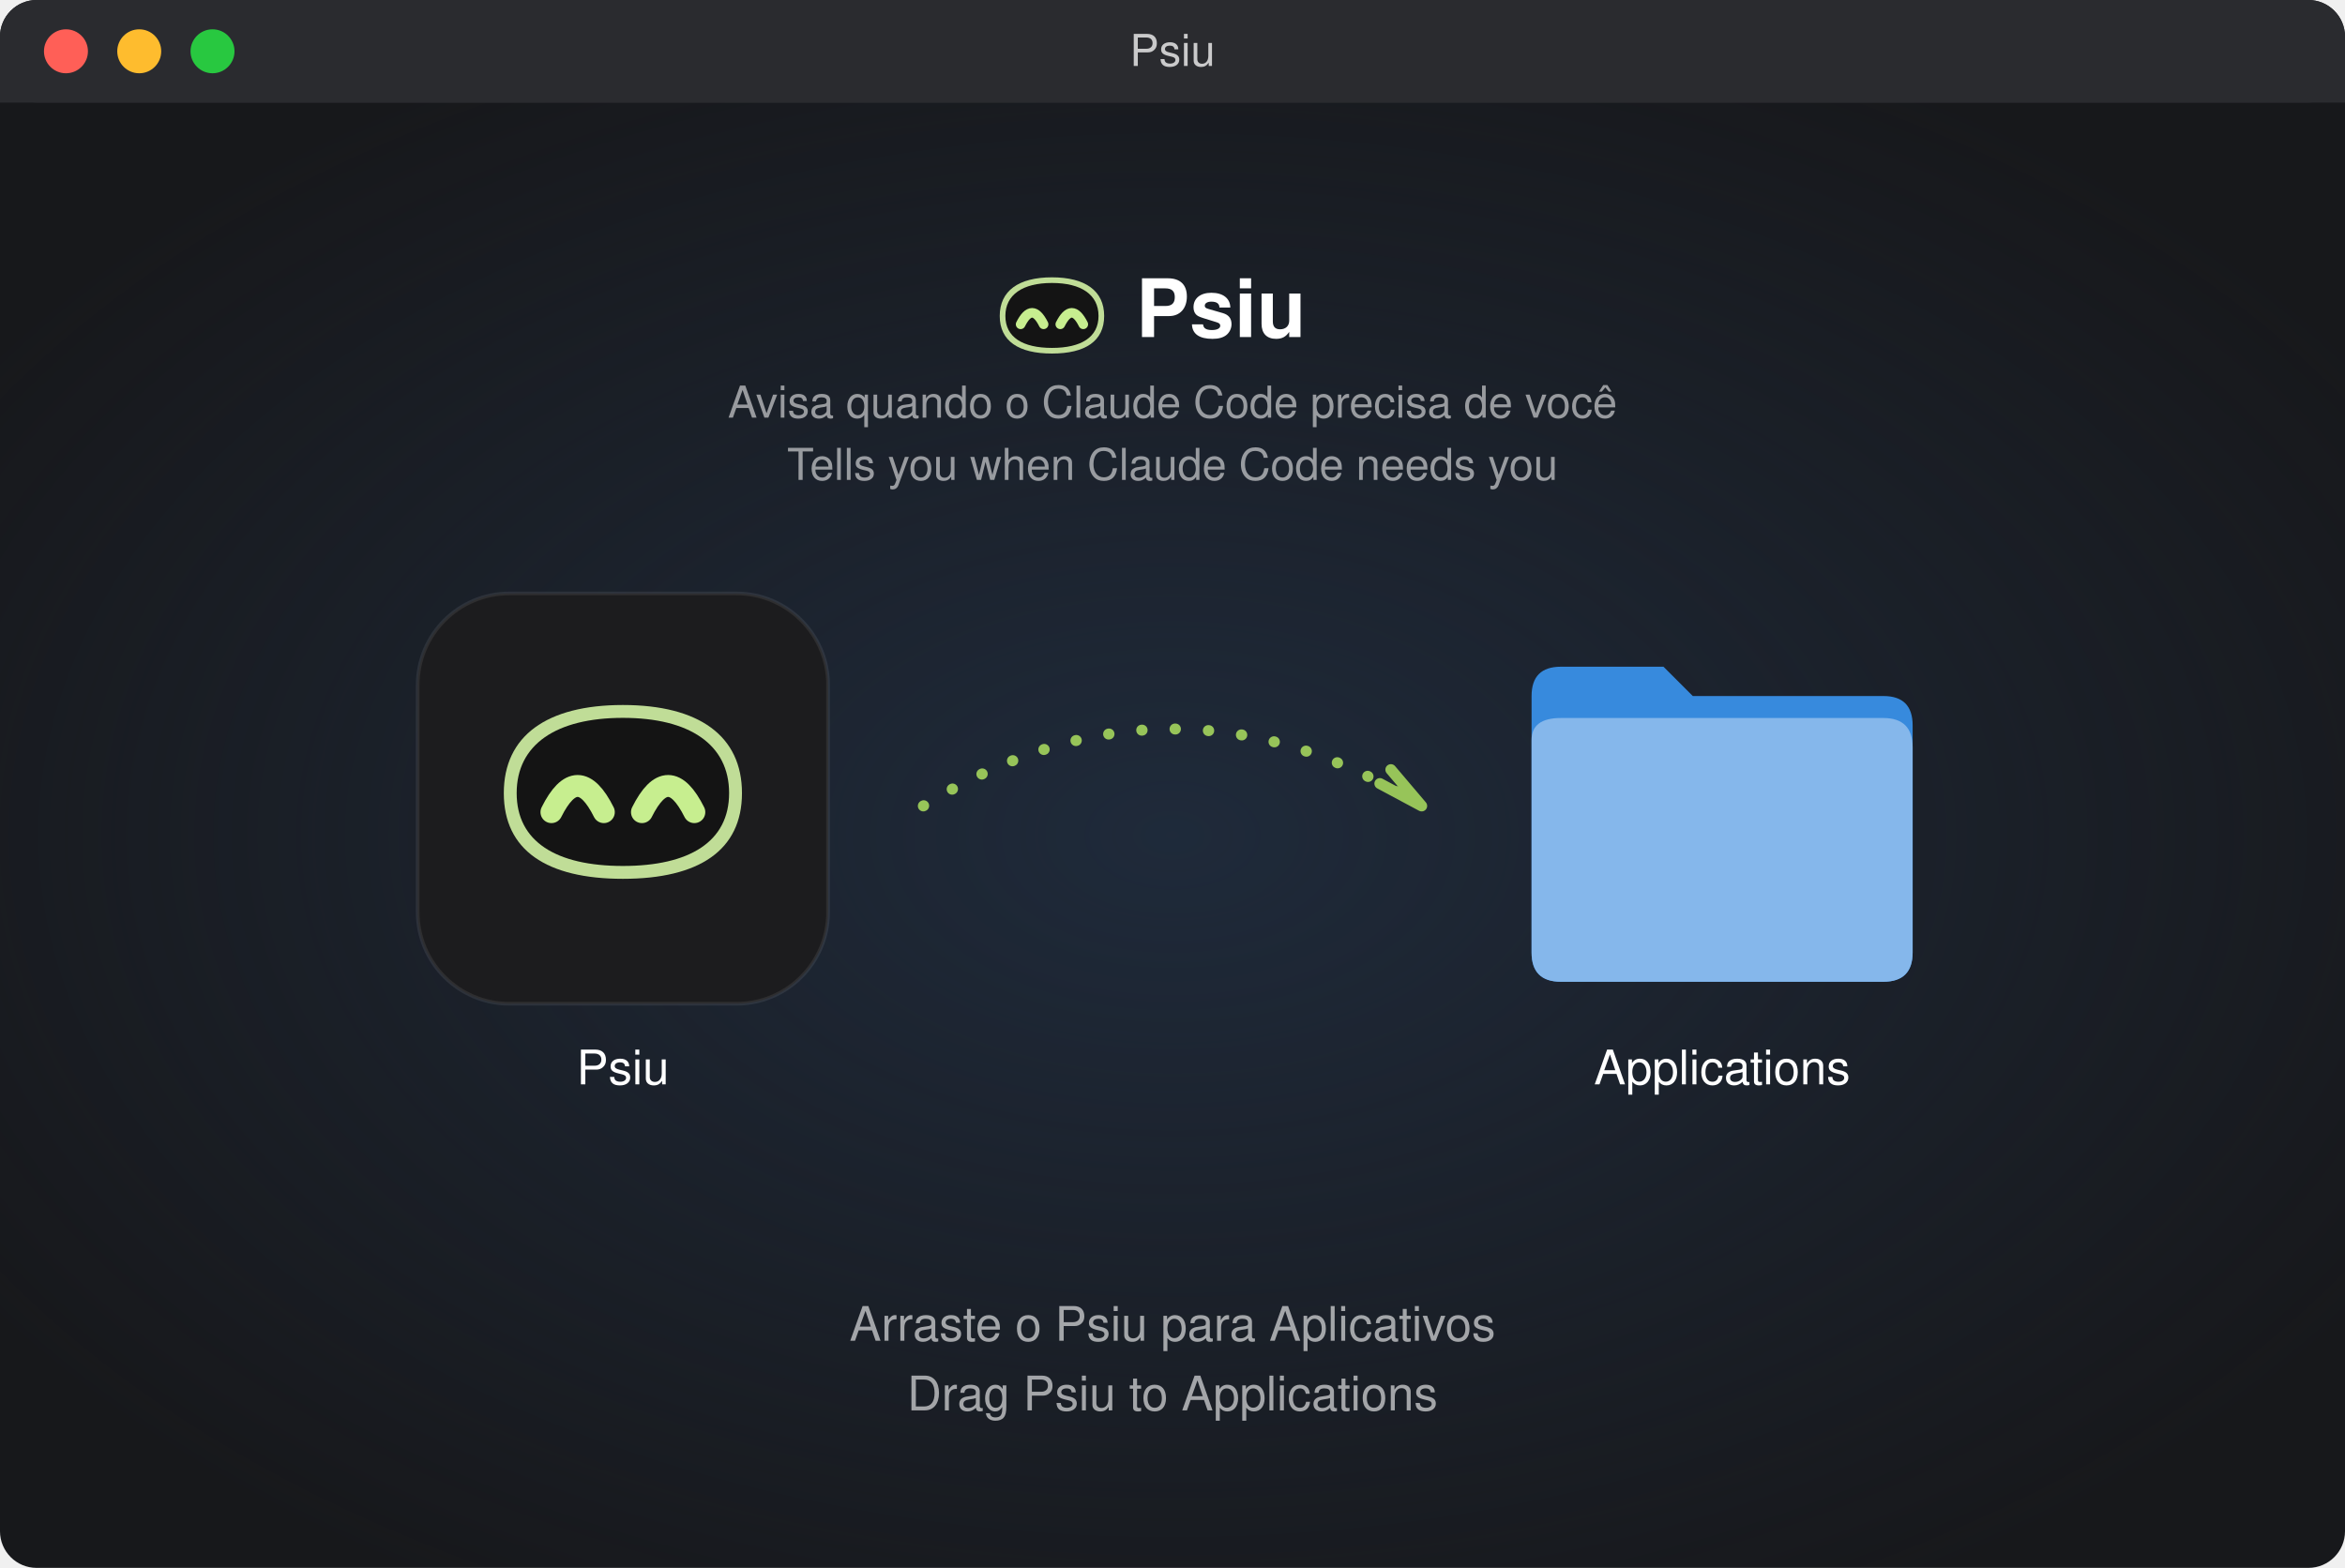
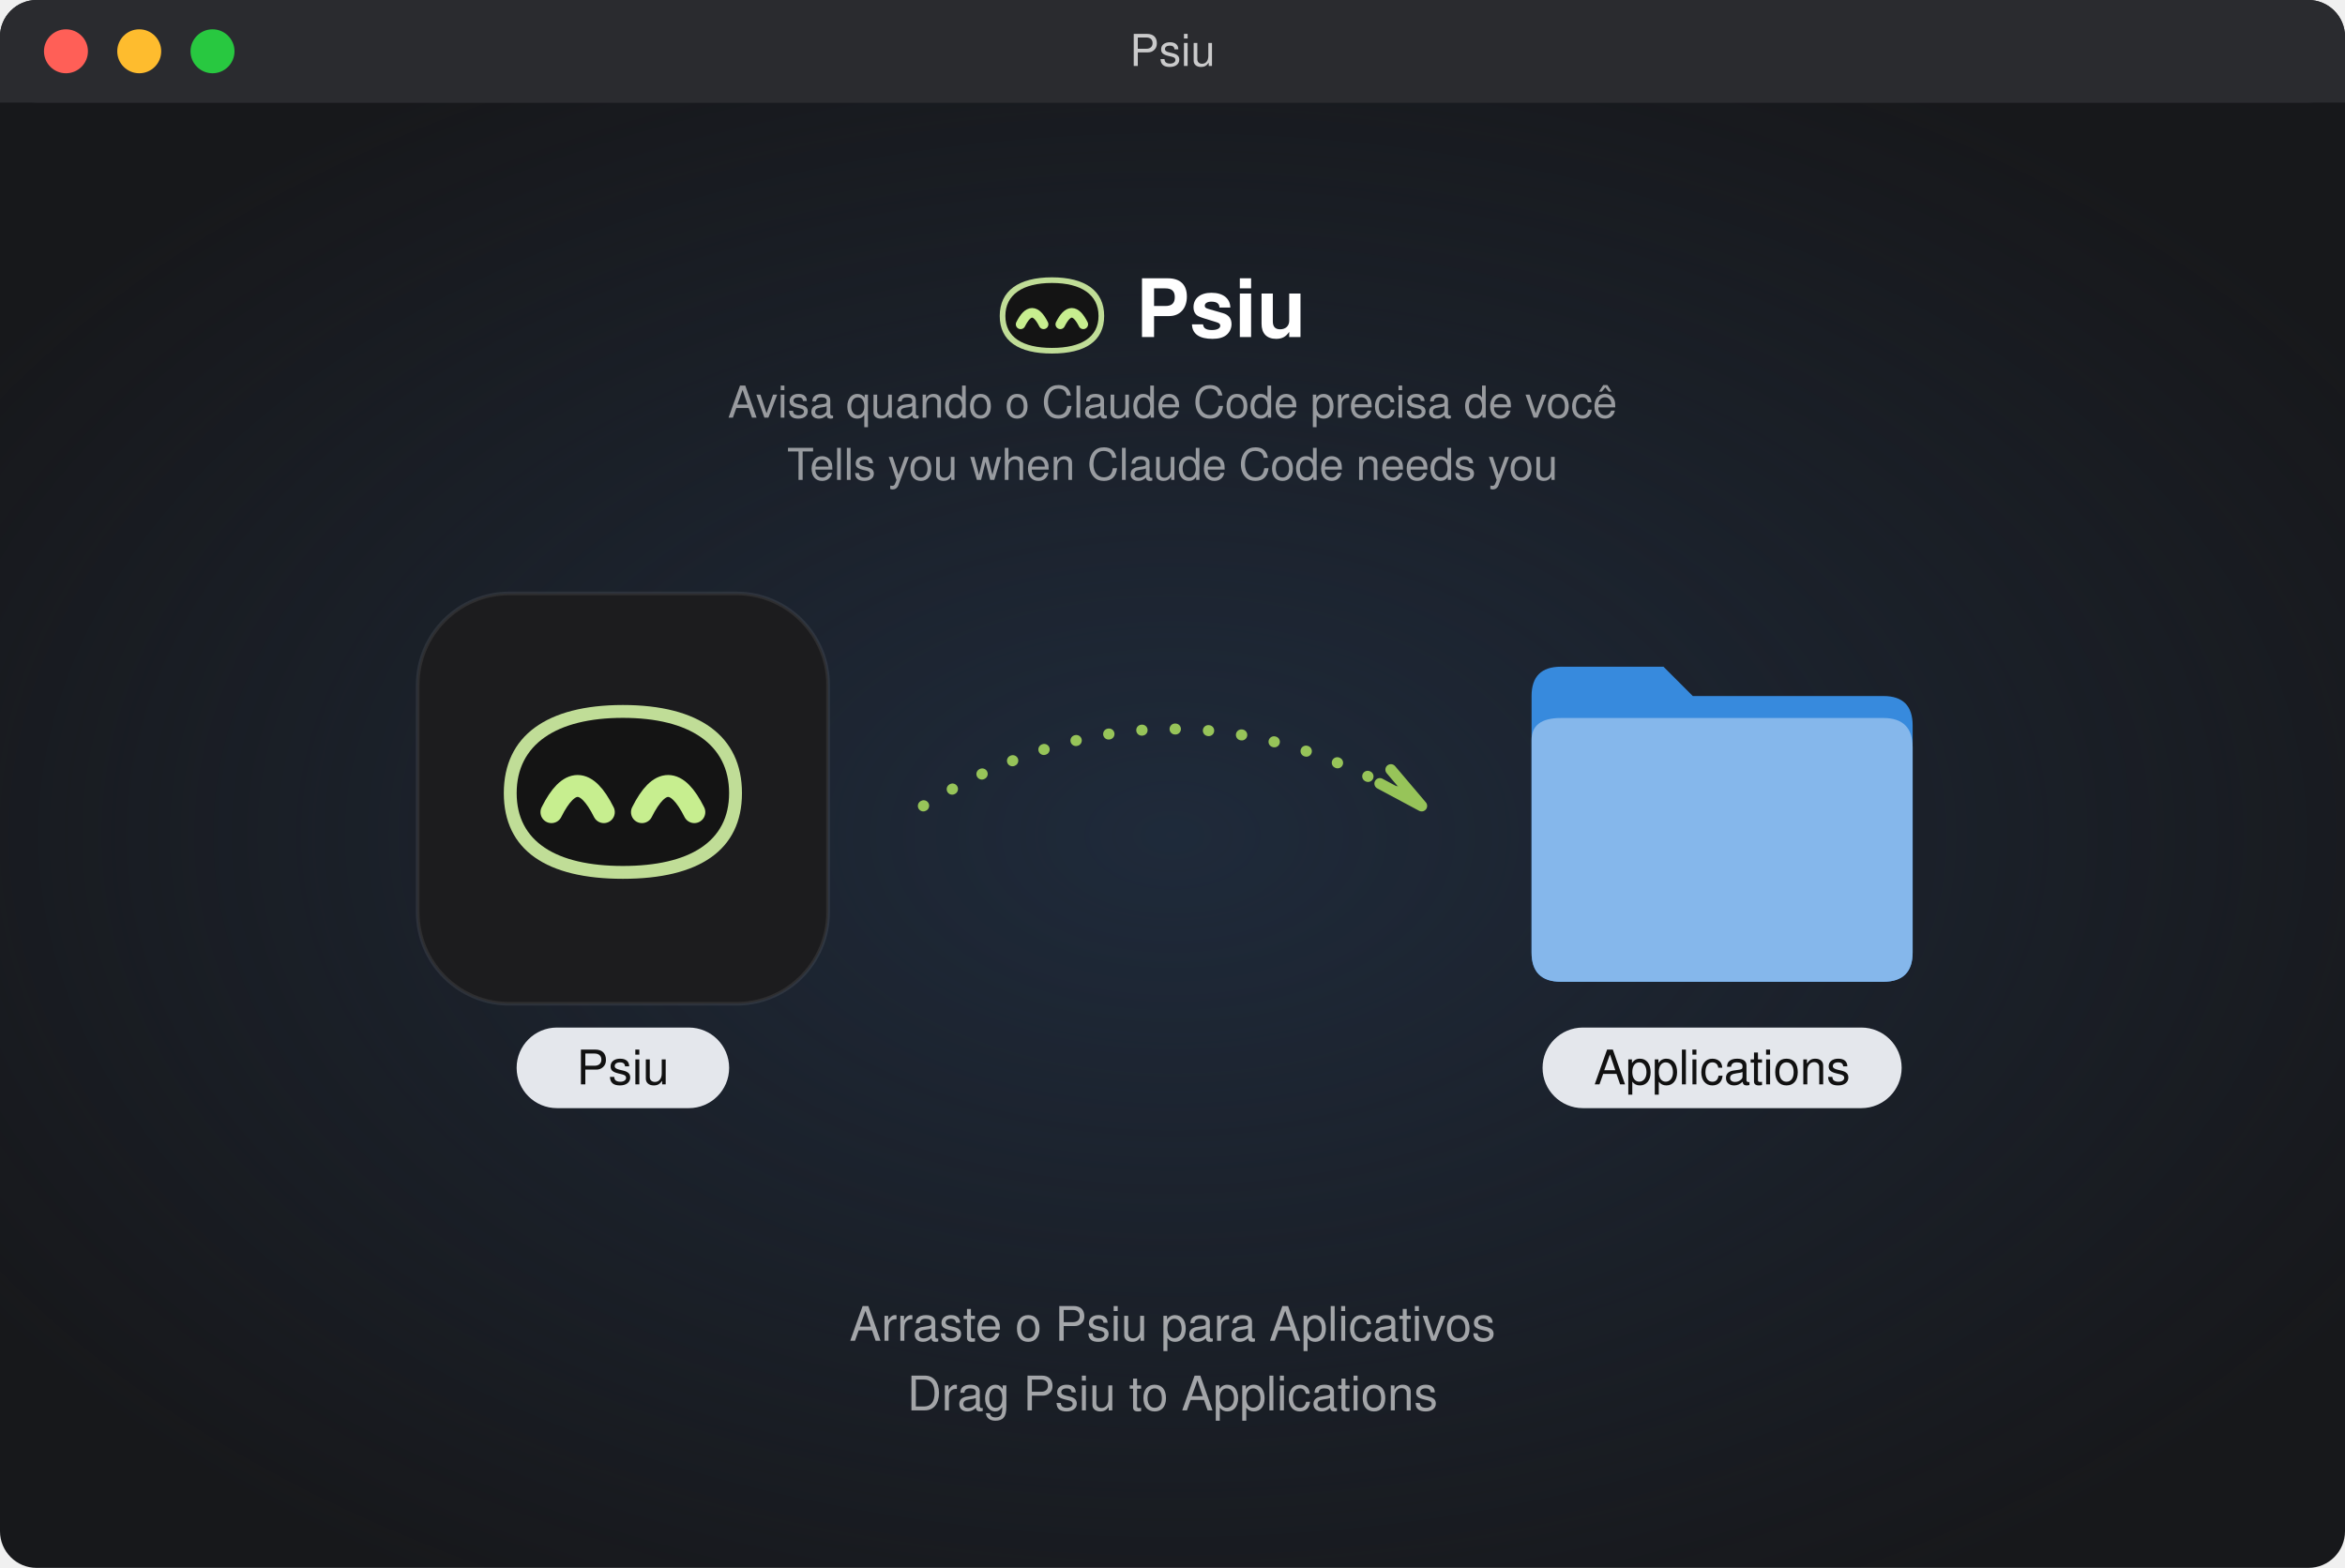
<svg xmlns="http://www.w3.org/2000/svg" width="640" height="428" viewBox="0 0 640 428">
  <style>
.a{transform-box:fill-box;transform-origin:center}
@keyframes scan{0%,100%{transform:translateX(-3px)}50%{transform:translateX(3px)}}
@keyframes shake{0%,100%{transform:translateY(0) rotate(0)}25%{transform:translateY(-3px) rotate(-5deg)}75%{transform:translateY(-3px) rotate(5deg)}}
@keyframes altA{0%,44%{opacity:1}50%,94%{opacity:0}100%{opacity:1}}
@keyframes altB{0%,44%{opacity:0}50%,94%{opacity:1}100%{opacity:0}}
@keyframes hop{0%,60%,100%{transform:translateY(0)}30%{transform:translateY(-5px)}}
@keyframes blink{0%,88%,100%{transform:scaleY(1)}94%{transform:scaleY(.1)}}
@keyframes breathe{0%,100%{transform:translateY(0)}50%{transform:translateY(1.5px)}}
@keyframes z1{0%,100%{opacity:1}50%{opacity:.35}}
@keyframes z2{0%,100%{opacity:.35}50%{opacity:1}}
@keyframes droop{0%,100%{transform:scaleY(1)}50%{transform:scaleY(.8)}}
@keyframes drop{0%{transform:translateY(-2px);opacity:0}20%,80%{opacity:1}100%{transform:translateY(9px);opacity:0}}
.scan{animation:scan 1.3s ease-in-out infinite}.slow{animation:scan 4s ease-in-out infinite}
.shake{animation:shake .9s ease-in-out infinite}
.altA{animation:altA 1.6s steps(1,end) infinite}.altB{animation:altB 1.6s steps(1,end) infinite}
.hop{animation:hop 1.5s ease-in-out infinite}.blink{animation:blink 5s ease-in-out infinite}
.breathe{animation:breathe 3.2s ease-in-out infinite}
.z1{animation:z1 2.4s ease-in-out infinite}.z2{animation:z2 2.4s ease-in-out infinite}
.droop{animation:droop 2.6s ease-in-out infinite}.drop{animation:drop 1.6s ease-in infinite}
 text{font-family:-apple-system, BlinkMacSystemFont, 'Segoe UI', Helvetica, Arial, sans-serif}</style>
  <defs>
    <radialGradient id="gl" cx="50%" cy="50%" r="60%">
      <stop offset="0" stop-color="#24364F" stop-opacity=".6" />
      <stop offset="1" stop-color="#24364F" stop-opacity="0" />
    </radialGradient>
  </defs>
  <rect width="640" height="428" rx="10" fill="#17181B" />
  <rect y="28" width="640" height="400" fill="url(#gl)" />
  <rect width="640" height="28" rx="10" fill="#2a2b2f" />
  <rect y="14" width="640" height="14" fill="#2a2b2f" />
  <circle cx="18" cy="14" r="6" fill="#ff5f57" />
  <circle cx="38" cy="14" r="6" fill="#febc2e" />
  <circle cx="58" cy="14" r="6" fill="#28c840" />
  <text x="320" y="18" text-anchor="middle" style="font-size:12px;font-weight:500;fill:rgba(255,255,255,.75)">Psiu</text>
  <g transform="translate(270 72) scale(0.57)">
    <g>
      <path d="M30 6.5 C46 6.5 55 13 55 25 C55 37 46 43 30 43 C14 43 5 37 5 25 C5 13 14 6.5 30 6.5 Z" fill="#C0DD97" />
      <path d="M30 9.2 C44 9.2 52.3 14.8 52.3 25 C52.3 35.2 44 40.3 30 40.3 C16 40.3 7.7 35.2 7.7 25 C7.7 14.8 16 9.2 30 9.2 Z" fill="#141414" />
      <g fill="none" stroke="#C7EE8F" stroke-width="4.6" stroke-linecap="round">
        <path d="M15 29 Q20.5 18 26 29" />
        <path d="M34 29 Q39.5 18 45 29" />
      </g>
    </g>
  </g>
  <text x="310" y="92" style="font-size:22px;font-weight:600;fill:#fff">Psiu</text>
  <text x="320" y="114" text-anchor="middle" style="font-size:12px;fill:rgba(255,255,255,.55)">Avisa quando o Claude Code precisa de você</text>
  <text x="320" y="131" text-anchor="middle" style="font-size:12px;fill:rgba(255,255,255,.55)">Tells you when Claude Code needs you</text>
  <rect x="114" y="162" width="112" height="112" rx="25" fill="#1C1C1E" stroke="rgba(255,255,255,.08)" />
  <g transform="translate(131 184) scale(1.3)">
    <g>
      <path d="M30 6.5 C46 6.5 55 13 55 25 C55 37 46 43 30 43 C14 43 5 37 5 25 C5 13 14 6.5 30 6.5 Z" fill="#C0DD97" />
      <path d="M30 9.2 C44 9.2 52.3 14.8 52.3 25 C52.3 35.2 44 40.3 30 40.3 C16 40.3 7.7 35.2 7.7 25 C7.7 14.8 16 9.2 30 9.2 Z" fill="#141414" />
      <g fill="none" stroke="#C7EE8F" stroke-width="4.6" stroke-linecap="round">
        <path d="M15 29 Q20.5 18 26 29" />
        <path d="M34 29 Q39.5 18 45 29" />
      </g>
    </g>
  </g>
-   <text x="170" y="296" text-anchor="middle" style="font-size:13px;fill:#fff">Psiu</text>
+   <rect x="141" y="280.5" width="58" height="22" rx="11" fill="#E4E7EC" />
+   <text x="170" y="296" text-anchor="middle" style="font-size:13px;fill:#111">Psiu</text>
  <g transform="translate(414 168)">
    <path d="M4 22 Q4 14 12 14 L40 14 L48 22 L100 22 Q108 22 108 30 L108 92 Q108 100 100 100 L12 100 Q4 100 4 92 Z" fill="#378ADD" />
    <path d="M4 34 Q4 28 12 28 L100 28 Q108 28 108 36 L108 92 Q108 100 100 100 L12 100 Q4 100 4 92 Z" fill="#85B7EB" />
  </g>
-   <text x="470" y="296" text-anchor="middle" style="font-size:13px;fill:#fff">Applications</text>
+   <rect x="421" y="280.5" width="98" height="22" rx="11" fill="#E4E7EC" />
+   <text x="470" y="296" text-anchor="middle" style="font-size:13px;fill:#111">Applications</text>
  <path d="M252 220 Q320 178 388 220" fill="none" stroke="#97C459" stroke-width="3" stroke-linecap="round" stroke-dasharray="0.1 9" />
  <path d="M388 220 L376.6 213.9 M388 220 L379.6 210.1" fill="none" stroke="#97C459" stroke-width="3" stroke-linecap="round" />
  <text x="320" y="366" text-anchor="middle" style="font-size:13px;font-weight:500;fill:rgba(255,255,255,.6)">Arraste o Psiu para Aplicativos</text>
  <text x="320" y="385" text-anchor="middle" style="font-size:13px;font-weight:500;fill:rgba(255,255,255,.6)">Drag Psiu to Applications</text>
</svg>
